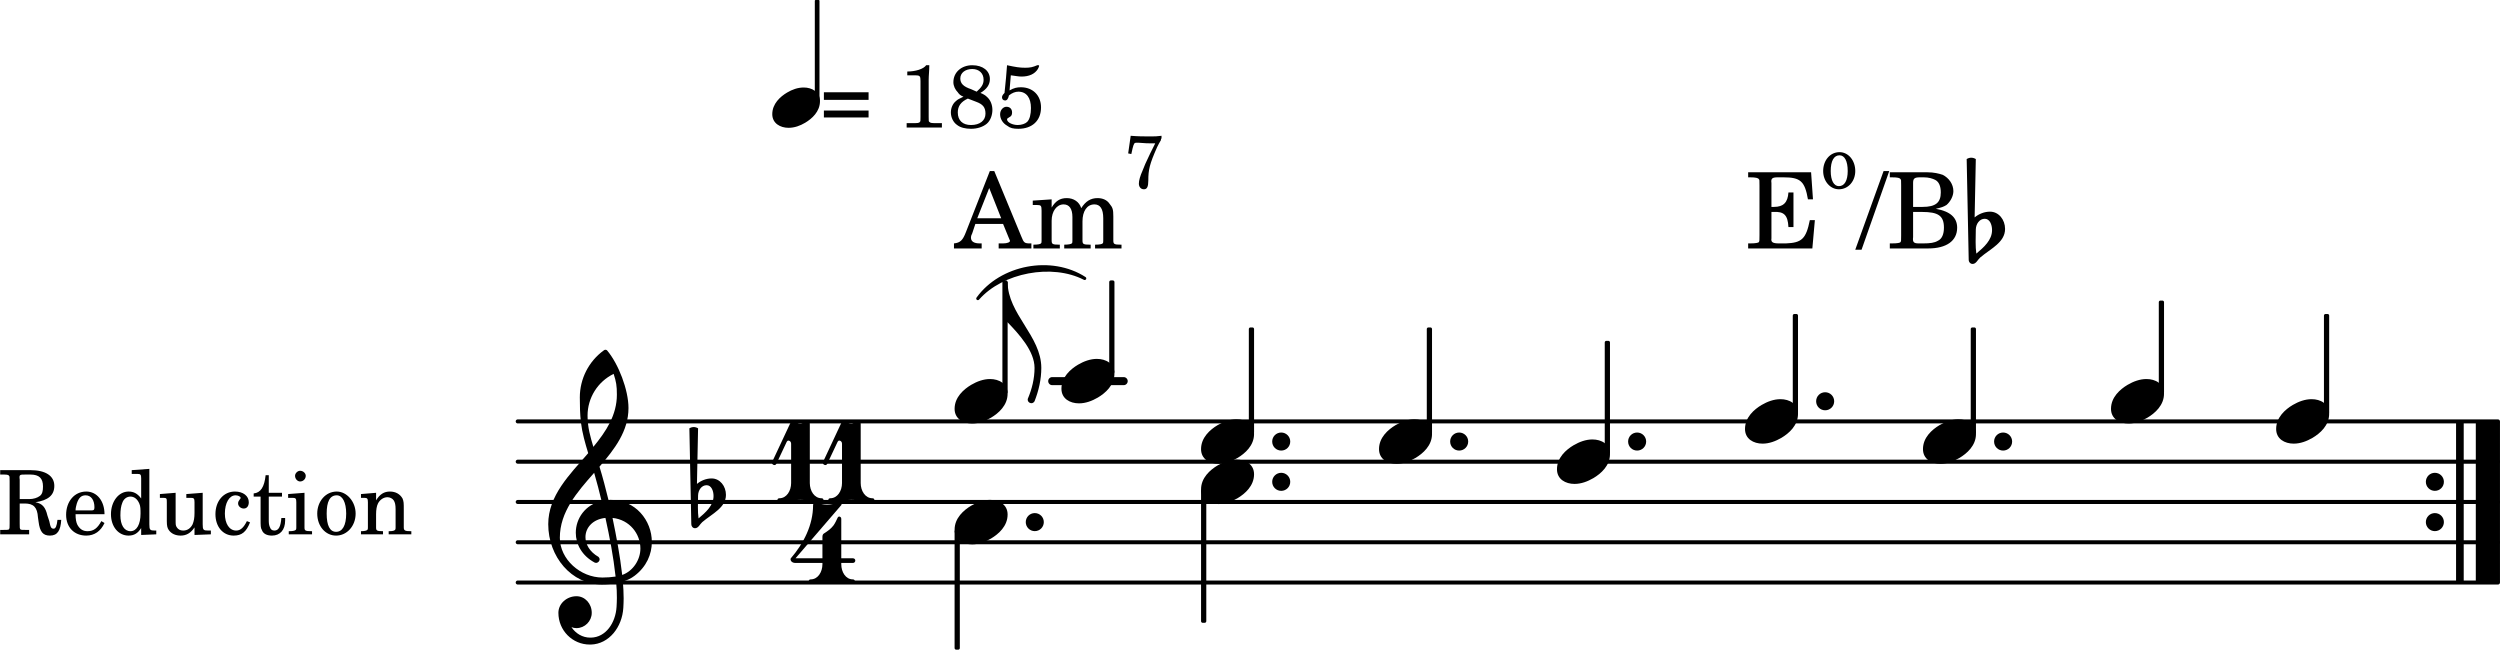
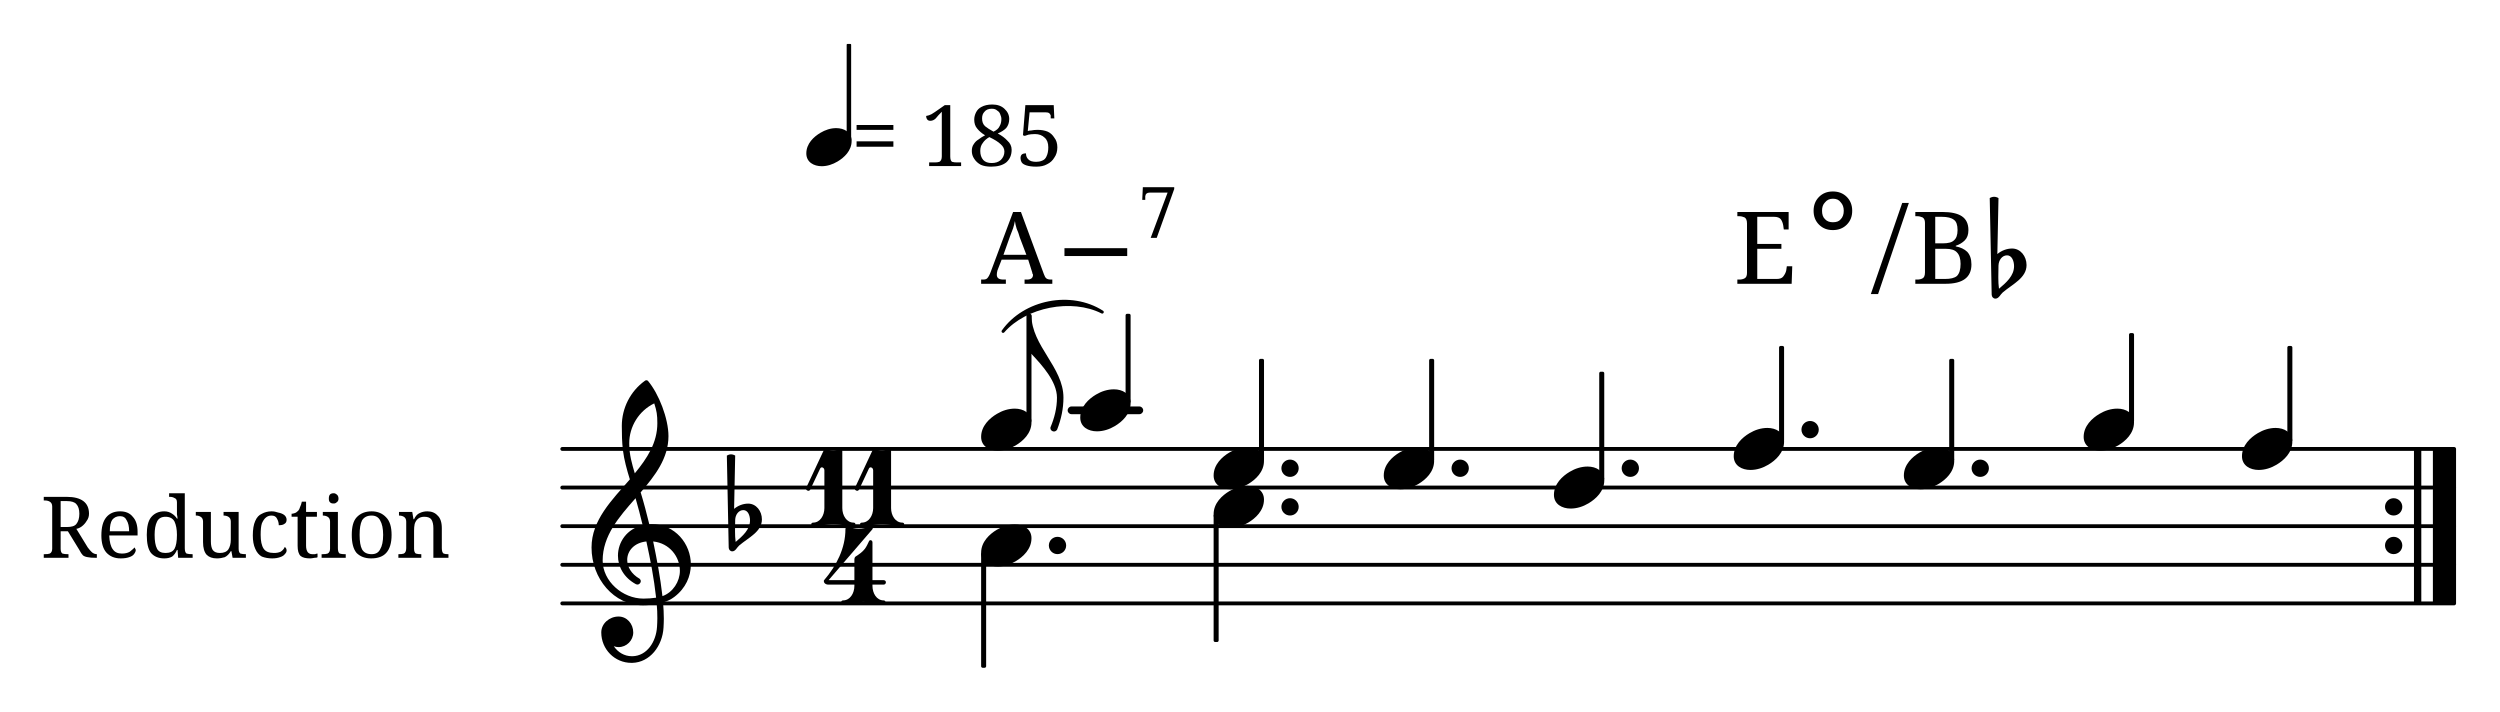
- <svg xmlns="http://www.w3.org/2000/svg" id="svg190" viewBox="0 0 62.064 16.129" height="28.343mm" width="109.066mm" version="1.2">
-   <defs id="defs194" />
-   <text y="-1.019" x="-1.425" style="font-size:2.2px;font-family:'Century Schoolbook L';text-anchor:start;fill:currentColor" id="text4" font-size="2.2">
-     <tspan id="tspan2" />
-   </text>
-   <rect style="fill:currentColor" id="rect6" ry="0.1" height="0.2" width="1.974" y="9.362" x="26.022" />
-   <line style="stroke:currentColor;stroke-width:0.1;stroke-linecap:round;stroke-linejoin:round" id="line8" y2="14.462" x2="62.014" y1="14.462" x1="12.852" />
-   <line style="stroke:currentColor;stroke-width:0.1;stroke-linecap:round;stroke-linejoin:round" id="line10" y2="13.462" x2="62.014" y1="13.462" x1="12.852" />
-   <line style="stroke:currentColor;stroke-width:0.1;stroke-linecap:round;stroke-linejoin:round" id="line12" y2="12.462" x2="62.014" y1="12.462" x1="12.852" />
-   <line style="stroke:currentColor;stroke-width:0.1;stroke-linecap:round;stroke-linejoin:round" id="line14" y2="11.462" x2="62.014" y1="11.462" x1="12.852" />
-   <line style="stroke:currentColor;stroke-width:0.1;stroke-linecap:round;stroke-linejoin:round" id="line16" y2="10.462" x2="62.014" y1="10.462" x1="12.852" />
-   <path style="fill:currentColor;stroke-width:0.004" id="path18" d="m 60.224,11.962 c 0,-0.124 0.1,-0.224 0.224,-0.224 0.124,0 0.224,0.1 0.224,0.224 0,0.124 -0.1,0.224 -0.224,0.224 -0.124,0 -0.224,-0.1 -0.224,-0.224 z" />
-   <path style="fill:currentColor;stroke-width:0.004" id="path20" d="m 60.224,12.962 c 0,-0.124 0.1,-0.224 0.224,-0.224 0.124,0 0.224,0.1 0.224,0.224 0,0.124 -0.1,0.224 -0.224,0.224 -0.124,0 -0.224,-0.1 -0.224,-0.224 z" />
-   <rect style="fill:currentColor" id="rect22" ry="0" height="4" width="0.6" y="10.462" x="61.464" />
-   <rect style="fill:currentColor" id="rect24" ry="0" height="4" width="0.19" y="10.462" x="60.974" />
-   <path style="fill:currentColor;stroke-width:0.004" id="path26" d="m 49.505,10.962 c 0,-0.124 0.1,-0.224 0.224,-0.224 0.124,0 0.224,0.1 0.224,0.224 0,0.124 -0.1,0.224 -0.224,0.224 -0.124,0 -0.224,-0.1 -0.224,-0.224 z" />
-   <a transform="translate(-7.115103,-3.8646)" id="a30" style="color:inherit">
-     <path style="fill:currentColor" id="path28" d="m 220,138 c 56,0 109,-29 109,-91 0,-72 -56,-121 -103,-149 -36,-21 -76,-36 -117,-36 -56,0 -109,29 -109,91 0,72 56,121 103,149 36,21 76,36 117,36 z" transform="matrix(0.004,0,0,-0.004,54.8544,14.8265)" />
-   </a>
-   <rect style="fill:currentColor" id="rect32" ry="0.04" height="2.479" width="0.13" y="7.795" x="44.507" />
-   <path style="fill:currentColor;stroke-width:0.004" id="path34" d="m 45.087,9.962 c 0,-0.124 0.1,-0.224 0.224,-0.224 0.124,0 0.224,0.1 0.224,0.224 0,0.124 -0.1,0.224 -0.224,0.224 -0.124,0 -0.224,-0.1 -0.224,-0.224 z" />
-   <a transform="translate(-7.115103,-3.8646)" id="a38" style="color:inherit">
-     <path style="fill:currentColor" id="path36" d="m 220,138 c 56,0 109,-29 109,-91 0,-72 -56,-121 -103,-149 -36,-21 -76,-36 -117,-36 -56,0 -109,29 -109,91 0,72 56,121 103,149 36,21 76,36 117,36 z" transform="matrix(0.004,0,0,-0.004,50.4363,14.3265)" />
-   </a>
-   <a transform="translate(-7.115103,-3.8646)" id="a62" style="color:inherit">
-     <text style="font-size:2.616px;font-family:'Century Schoolbook L';text-anchor:start;fill:currentColor" id="text42" font-size="2.616" transform="translate(50.4363,10.0326)">
-       <tspan id="tspan40">E</tspan>
+ <svg xmlns="http://www.w3.org/2000/svg" version="1.2" width="430.004" height="122.41" viewBox="0 0 64.742 18.43" id="svg288">
+   <style type="text/css" id="style2">
+     tspan{white-space:pre}
+   </style>
+   <g transform="translate(.285 10.626)" id="g6">
+     <rect x="27.364" y="-.1" width="1.956" height=".2" ry=".1" fill="currentColor" id="rect4" />
+   </g>
+   <g transform="translate(14.511 15.626)" id="g10">
+     <path stroke-linejoin="round" stroke-linecap="round" stroke-width=".1" stroke="currentColor" id="line8" d="M.05 0h48.993" />
+   </g>
+   <g transform="translate(14.511 14.626)" id="g14">
+     <path stroke-linejoin="round" stroke-linecap="round" stroke-width=".1" stroke="currentColor" id="line12" d="M.05 0h48.993" />
+   </g>
+   <g transform="translate(14.511 13.626)" id="g18">
+     <path stroke-linejoin="round" stroke-linecap="round" stroke-width=".1" stroke="currentColor" id="line16" d="M.05 0h48.993" />
+   </g>
+   <g transform="translate(14.511 12.626)" id="g22">
+     <path stroke-linejoin="round" stroke-linecap="round" stroke-width=".1" stroke="currentColor" id="line20" d="M.05 0h48.993" />
+   </g>
+   <g transform="translate(14.511 11.626)" id="g26">
+     <path stroke-linejoin="round" stroke-linecap="round" stroke-width=".1" stroke="currentColor" id="line24" d="M.05 0h48.993" />
+   </g>
+   <g transform="translate(61.764 13.126)" id="g30">
+     <path transform="scale(.004 -.004)" d="M0 0c0 31 25 56 56 56s56-25 56-56-25-56-56-56S0-31 0 0Z" fill="currentColor" id="path28" />
+   </g>
+   <g transform="translate(61.764 14.126)" id="g34">
+     <path transform="scale(.004 -.004)" d="M0 0c0 31 25 56 56 56s56-25 56-56-25-56-56-56S0-31 0 0Z" fill="currentColor" id="path32" />
+   </g>
+   <g transform="translate(63.004 13.626)" id="g38">
+     <rect x="0" y="-2" width=".6" height="4" ry="0" fill="currentColor" id="rect36" />
+   </g>
+   <g transform="translate(62.514 13.626)" id="g42">
+     <rect x="0" y="-2" width=".19" height="4" ry="0" fill="currentColor" id="rect40" />
+   </g>
+   <g transform="translate(51.058 12.126)" id="g46">
+     <path transform="scale(.004 -.004)" d="M0 0c0 31 25 56 56 56s56-25 56-56-25-56-56-56S0-31 0 0Z" fill="currentColor" id="path44" />
+   </g>
+   <a style="color:inherit" id="a52" transform="translate(-5.406 -2.707)">
+     <g transform="translate(54.71 14.833)" id="g50">
+       <path transform="scale(.004 -.004)" d="M218 136c55 0 108-28 108-89 0-71-55-121-102-149-35-21-75-34-116-34C53-136 0-108 0-47 0 24 55 74 102 102c35 21 75 34 116 34z" fill="currentColor" id="path48" />
+     </g>
+   </a>
+   <g transform="translate(46.137 13.626)" id="g56">
+     <rect x="-.065" y="-4.667" width=".13" height="2.481" ry=".04" fill="currentColor" id="rect54" />
+   </g>
+   <g transform="translate(46.652 11.126)" id="g60">
+     <path transform="scale(.004 -.004)" d="M0 0c0 31 25 56 56 56s56-25 56-56-25-56-56-56S0-31 0 0Z" fill="currentColor" id="path58" />
+   </g>
+   <a style="color:inherit" id="a66" transform="translate(-5.406 -2.707)">
+     <g transform="translate(50.304 14.333)" id="g64">
+       <path transform="scale(.004 -.004)" d="M218 136c55 0 108-28 108-89 0-71-55-121-102-149-35-21-75-34-116-34C53-136 0-108 0-47 0 24 55 74 102 102c35 21 75 34 116 34z" fill="currentColor" id="path62" />
+     </g>
+   </a>
+   <a style="color:inherit" id="a96" transform="translate(-5.406 -2.707)">
+     <g transform="translate(50.304 10.056)" id="g72">
+       <text font-family="serif" font-size="2.616" text-anchor="start" fill="currentColor" id="text70">
+         <tspan id="tspan68">E</tspan>
+       </text>
+     </g>
+     <g transform="translate(52.216 10.056)" id="g78">
+       <text font-family="serif" font-size="3.296" text-anchor="start" fill="currentColor" id="text76">
+         <tspan id="tspan74">°</tspan>
+       </text>
+     </g>
+     <g transform="translate(53.855 10.056)" id="g84">
+       <text font-family="serif" font-size="2.616" text-anchor="start" fill="currentColor" id="text82">
+         <tspan id="tspan80">⧸</tspan>
+       </text>
+     </g>
+     <g transform="translate(54.913 10.056)" id="g90">
+       <text font-family="serif" font-size="2.616" text-anchor="start" fill="currentColor" id="text88">
+         <tspan id="tspan86">B</tspan>
+       </text>
+     </g>
+     <g transform="translate(57.047 9.756)" id="g94">
+       <path transform="scale(.0042 -.0042)" d="m27 41-1-66v-11c0-22 1-44 4-66 45 38 93 80 93 139 0 33-14 67-43 67-31 0-52-30-53-63Zm-42-179-12 595c8 5 18 8 27 8s19-3 27-8l-7-345c25 21 58 34 91 34 52 0 89-48 89-102 0-80-86-117-147-169-15-13-24-38-45-38-13 0-23 11-23 25z" fill="currentColor" id="path92" />
+     </g>
+   </a>
+   <g transform="translate(41.48 13.626)" id="g100">
+     <rect x="-.065" y="-4" width=".13" height="2.814" ry=".04" fill="currentColor" id="rect98" />
+   </g>
+   <g transform="translate(41.996 12.126)" id="g104">
+     <path transform="scale(.004 -.004)" d="M0 0c0 31 25 56 56 56s56-25 56-56-25-56-56-56S0-31 0 0Z" fill="currentColor" id="path102" />
+   </g>
+   <a style="color:inherit" id="a110" transform="translate(-5.406 -2.707)">
+     <g transform="translate(45.648 15.333)" id="g108">
+       <path transform="scale(.004 -.004)" d="M218 136c55 0 108-28 108-89 0-71-55-121-102-149-35-21-75-34-116-34C53-136 0-108 0-47 0 24 55 74 102 102c35 21 75 34 116 34z" fill="currentColor" id="path106" />
+     </g>
+   </a>
+   <g transform="translate(37.075 13.626)" id="g114">
+     <rect x="-.065" y="-4.333" width=".13" height="2.647" ry=".04" fill="currentColor" id="rect112" />
+   </g>
+   <g transform="translate(37.59 12.126)" id="g118">
+     <path transform="scale(.004 -.004)" d="M0 0c0 31 25 56 56 56s56-25 56-56-25-56-56-56S0-31 0 0Z" fill="currentColor" id="path116" />
+   </g>
+   <a style="color:inherit" id="a124" transform="translate(-5.406 -2.707)">
+     <g transform="translate(41.241 14.833)" id="g122">
+       <path transform="scale(.004 -.004)" d="M218 136c55 0 108-28 108-89 0-71-55-121-102-149-35-21-75-34-116-34C53-136 0-108 0-47 0 24 55 74 102 102c35 21 75 34 116 34z" fill="currentColor" id="path120" />
+     </g>
+   </a>
+   <a style="color:inherit" id="a130" transform="translate(-5.406 -2.707)">
+     <g transform="translate(30.814 16.333)" id="g128">
+       <path stroke-width=".08" stroke-linejoin="round" stroke-linecap="round" stroke="currentColor" fill="currentColor" d="M.569-5.045c.557-.785 1.757-1.019 2.567-.5v0c-.788-.4-1.987-.167-2.567.5Z" id="path126" />
+     </g>
+   </a>
+   <g transform="translate(50.543 13.626)" id="g134">
+     <rect x="-.065" y="-4.333" width=".13" height="2.647" ry=".04" fill="currentColor" id="rect132" />
+   </g>
+   <g transform="translate(59.3 13.626)" id="g138">
+     <rect x="-.065" y="-4.667" width=".13" height="2.481" ry=".04" fill="currentColor" id="rect136" />
+   </g>
+   <a style="color:inherit" id="a144" transform="translate(-5.406 -2.707)">
+     <g transform="translate(63.466 14.333)" id="g142">
+       <path transform="scale(.004 -.004)" d="M218 136c55 0 108-28 108-89 0-71-55-121-102-149-35-21-75-34-116-34C53-136 0-108 0-47 0 24 55 74 102 102c35 21 75 34 116 34z" fill="currentColor" id="path140" />
+     </g>
+   </a>
+   <g transform="translate(55.2 13.626)" id="g148">
+     <rect x="-.065" y="-5" width=".13" height="2.314" ry=".04" fill="currentColor" id="rect146" />
+   </g>
+   <a style="color:inherit" id="a154" transform="translate(-5.406 -2.707)">
+     <g transform="translate(59.366 13.833)" id="g152">
+       <path transform="scale(.004 -.004)" d="M218 136c55 0 108-28 108-89 0-71-55-121-102-149-35-21-75-34-116-34C53-136 0-108 0-47 0 24 55 74 102 102c35 21 75 34 116 34z" fill="currentColor" id="path150" />
+     </g>
+   </a>
+   <g transform="translate(25.473 13.626)" id="g158">
+     <rect x="-.065" y=".686" width=".13" height="2.981" ry=".04" fill="currentColor" id="rect156" />
+   </g>
+   <g transform="translate(27.162 14.126)" id="g162">
+     <path transform="scale(.004 -.004)" d="M0 0c0 31 25 56 56 56s56-25 56-56-25-56-56-56S0-31 0 0Z" fill="currentColor" id="path160" />
+   </g>
+   <g transform="translate(26.712 8.166)" id="g166">
+     <path transform="scale(.004 -.004)" d="M0 0v-250h-16V0Zm0 0c0-197 207-336 207-533 0-71-15-141-41-207-5-8-13-12-20-12-13 0-26 11-23 27 26 61 42 126 42 192 0 103-94 208-165 283z" fill="currentColor" id="path164" />
+   </g>
+   <g transform="translate(26.647 13.626)" id="g170">
+     <rect x="-.065" y="-5.5" width=".13" height="2.814" ry=".04" fill="currentColor" id="rect168" />
+   </g>
+   <a style="color:inherit" id="a186" transform="translate(-5.406 -2.707)">
+     <g transform="translate(26.287 6.518)" id="g174">
+       <rect x="1.045" y="-2.673" width=".116" height="2.513" ry=".019" fill="currentColor" id="rect172" />
+     </g>
+     <g transform="translate(26.287 6.518)" id="g178">
+       <path transform="scale(.0036 -.0036)" d="M215 137c57 0 111-29 111-92 0-71-54-120-101-148-35-21-74-34-114-34C54-137 0-108 0-45 0 26 54 75 101 103c35 21 74 34 114 34z" fill="currentColor" id="path176" />
+     </g>
+     <g transform="translate(27.448 7.007)" id="g184">
+       <text font-family="serif" font-size="2.2" text-anchor="start" fill="currentColor" id="text182">
+         <tspan id="tspan180"> = 185</tspan>
+       </text>
+     </g>
+   </a>
+   <a style="color:inherit" id="a200" transform="translate(-5.406 -2.707)">
+     <g transform="translate(26.287 16.333)" id="g194">
+       <g id="g192">
+         <path transform="scale(.004 -.004)" d="M175 487c18 0 58 31 58-3V117c0-48 28-94 73-94 8 0 12-5 12-11s-4-12-12-12c-44 0-87 13-131 13S88 0 44 0c-8 0-12 6-12 12s4 11 12 11c45 0 73 46 73 94v245c0 12-9 19-17 19-4 0-8-3-10-7L26 238c-3-6-7-9-12-9-8 0-16 6-16 14 0 2 1 5 2 7l117 250c3 6 10 3 16 0 13-6 27-13 42-13z" fill="currentColor" id="path188" />
+         <path transform="matrix(.004 0 0 -.004 1.263 0)" d="M175 487c18 0 58 31 58-3V117c0-48 28-94 73-94 8 0 12-5 12-11s-4-12-12-12c-44 0-87 13-131 13S88 0 44 0c-8 0-12 6-12 12s4 11 12 11c45 0 73 46 73 94v245c0 12-9 19-17 19-4 0-8-3-10-7L26 238c-3-6-7-9-12-9-8 0-16 6-16 14 0 2 1 5 2 7l117 250c3 6 10 3 16 0 13-6 27-13 42-13z" fill="currentColor" id="path190" />
+       </g>
+     </g>
+     <g transform="translate(26.748 18.347)" id="g198">
+       <path transform="scale(.004 -.004)" d="M196 117h117c0-48 27-94 72-94 8 0 12-5 12-11s-4-12-12-12c-44 0-87 13-131 13S167 0 123 0c-8 0-12 6-12 12s4 11 12 11c45 0 73 46 73 94zm8 190c22 14 44 29 60 50 11 15 19 33 27 50 2 4 5 6 9 6 6 0 13-5 13-14V154h72c10 0 15-7 15-14s-5-15-15-15h-72v-8H196v8H29c-23 0-31 14-31 23 0 3 1 5 2 6 80 93 138 207 138 330 0 10 7 19 16 16 23-7 47-13 71-13s48 6 71 13c14 4 23-9 17-16L29 154h167v131c0 8 1 17 8 22z" fill="currentColor" id="path196" />
+     </g>
+   </a>
+   <a style="color:inherit" id="a206" transform="translate(-5.406 -2.707)">
+     <g transform="translate(24.337 16.333)" id="g204">
+       <path transform="scale(.004 -.004)" d="m27 41-1-66v-11c0-22 1-44 4-66 45 38 93 80 93 139 0 33-14 67-43 67-31 0-52-30-53-63Zm-42-179-12 595c8 5 18 8 27 8s19-3 27-8l-7-345c25 21 58 34 91 34 52 0 89-48 89-102 0-80-86-117-147-169-15-13-24-38-45-38-13 0-23 11-23 25z" fill="currentColor" id="path202" />
+     </g>
+   </a>
+   <g transform="translate(15.311 14.626)" id="g210">
+     <path transform="scale(.004 -.004)" d="M266-635h-6c-108 0-195 88-195 197 0 58 53 103 112 103 54 0 95-47 95-103 0-52-43-95-95-95-11 0-21 2-31 6 26-39 68-65 117-65h4zm195 432c68 24 113 95 113 164 0 90-66 179-173 190 24-116 46-231 60-354zM74 28c0-135 129-247 264-247 28 0 55 2 82 6-14 127-37 245-63 364-79-8-124-61-124-119 0-44 25-91 81-123 5-5 7-10 7-15 0-11-10-22-22-22-3 0-6 1-9 2C210-83 173-11 173 59c0 88 58 174 160 197-14 58-29 117-46 175C180 310 74 188 74 28Zm261-290C147-262 2-90 2 112c0 177 131 306 248 441-19 62-37 125-45 190-6 52-7 104-7 156 0 115 55 224 149 292 6 5 14 5 20 0 71-84 133-245 133-358 0-143-86-255-180-364 21-68 39-138 56-207 4 0 9 1 13 1 155 0 256-128 256-261 0-76-33-154-107-210-22-17-47-28-73-36 3-35 5-70 5-105 0-19-1-39-2-58-7-119-88-225-202-228l1 43c93 2 153 92 159 191 1 18 2 37 2 55 0 31-1 61-4 92-29-5-58-8-89-8zm93 1178c0 55-4 79-20 129-99-48-162-149-162-259 0-74 18-133 36-194 80 97 146 198 146 324z" fill="currentColor" id="path208" />
+   </g>
+   <a style="color:inherit" id="a216" transform="translate(-5.406 -2.707)">
+     <g transform="translate(30.814 16.833)" id="g214">
+       <path transform="scale(.004 -.004)" d="M218 136c55 0 108-28 108-89 0-71-55-121-102-149-35-21-75-34-116-34C53-136 0-108 0-47 0 24 55 74 102 102c35 21 75 34 116 34z" fill="currentColor" id="path212" />
+     </g>
+   </a>
+   <a style="color:inherit" id="a222" transform="translate(-5.406 -2.707)">
+     <g transform="translate(30.814 13.833)" id="g220">
+       <path transform="scale(.004 -.004)" d="M218 136c55 0 108-28 108-89 0-71-55-121-102-149-35-21-75-34-116-34C53-136 0-108 0-47 0 24 55 74 102 102c35 21 75 34 116 34z" fill="currentColor" id="path218" />
+     </g>
+   </a>
+   <a style="color:inherit" id="a242" transform="translate(-5.406 -2.707)">
+     <g transform="translate(30.814 10.056)" id="g228">
+       <text font-family="serif" font-size="2.616" text-anchor="start" fill="currentColor" id="text226">
+         <tspan id="tspan224">A</tspan>
+       </text>
+     </g>
+     <g transform="translate(32.691 10.056)" id="g234">
+       <text font-family="serif" font-size="2.616" text-anchor="start" fill="currentColor" id="text232">
+         <tspan id="tspan230">−</tspan>
+       </text>
+     </g>
+     <g transform="translate(34.877 8.867)" id="g240">
+       <text font-family="serif" font-size="1.85" text-anchor="start" fill="currentColor" id="text238">
+         <tspan id="tspan236">7</tspan>
+       </text>
+     </g>
+   </a>
+   <g transform="translate(1.055 14.445)" id="g248">
+     <text font-family="serif" font-size="2.2" text-anchor="start" fill="currentColor" id="text246">
+       <tspan id="tspan244">Reduction </tspan>
    </text>
-     <text style="font-size:2.616px;font-family:'Century Schoolbook L';text-anchor:start;fill:currentColor" id="text46" font-size="2.616" transform="translate(52.3142,10.0326)">
-       <tspan id="tspan44" />
-     </text>
-     <text style="font-size:1.85px;font-family:'Century Schoolbook L';text-anchor:start;fill:currentColor" id="text50" font-size="1.85" transform="translate(52.3142,8.5326)">
-       <tspan id="tspan48">o</tspan>
-     </text>
-     <text style="font-size:2.616px;font-family:'Century Schoolbook L';text-anchor:start;fill:currentColor" id="text54" font-size="2.616" transform="translate(53.2361,10.0326)">
-       <tspan id="tspan52">/</tspan>
-     </text>
-     <text style="font-size:2.616px;font-family:'Century Schoolbook L';text-anchor:start;fill:currentColor" id="text58" font-size="2.616" transform="translate(53.9531,10.0326)">
-       <tspan id="tspan56">B</tspan>
-     </text>
-     <path style="fill:currentColor" id="path60" d="m 27,41 -1,-66 v -11 c 0,-22 1,-44 4,-66 45,38 93,80 93,139 0,33 -14,67 -43,67 C 49,104 28,74 27,41 Z m -42,-179 -12,595 c 8,5 18,8 27,8 9,0 19,-3 27,-8 L 20,112 c 25,21 58,34 91,34 52,0 89,-48 89,-102 0,-80 -86,-117 -147,-169 -15,-13 -24,-38 -45,-38 -13,0 -23,11 -23,25 z" transform="matrix(0.0042,0,0,-0.0042,56.0528,9.7326)" />
-   </a>
-   <rect style="fill:currentColor" id="rect64" ry="0.04" height="2.812" width="0.13" y="8.462" x="39.839" />
-   <path style="fill:currentColor;stroke-width:0.004" id="path66" d="m 40.419,10.962 c 0,-0.124 0.1,-0.224 0.224,-0.224 0.124,0 0.224,0.1 0.224,0.224 0,0.124 -0.1,0.224 -0.224,0.224 -0.124,0 -0.224,-0.1 -0.224,-0.224 z" />
-   <a transform="translate(-7.115103,-3.8646)" id="a70" style="color:inherit">
-     <path style="fill:currentColor" id="path68" d="m 220,138 c 56,0 109,-29 109,-91 0,-72 -56,-121 -103,-149 -36,-21 -76,-36 -117,-36 -56,0 -109,29 -109,91 0,72 56,121 103,149 36,21 76,36 117,36 z" transform="matrix(0.004,0,0,-0.004,45.7682,15.3265)" />
-   </a>
-   <rect style="fill:currentColor" id="rect72" ry="0.04" height="2.645" width="0.13" y="8.129" x="35.421" />
-   <path style="fill:currentColor;stroke-width:0.004" id="path74" d="m 36.001,10.962 c 0,-0.124 0.1,-0.224 0.224,-0.224 0.124,0 0.224,0.1 0.224,0.224 0,0.124 -0.1,0.224 -0.224,0.224 -0.124,0 -0.224,-0.1 -0.224,-0.224 z" />
-   <a transform="translate(-7.115103,-3.8646)" id="a78" style="color:inherit">
-     <path style="fill:currentColor" id="path76" d="m 220,138 c 56,0 109,-29 109,-91 0,-72 -56,-121 -103,-149 -36,-21 -76,-36 -117,-36 -56,0 -109,29 -109,91 0,72 56,121 103,149 36,21 76,36 117,36 z" transform="matrix(0.004,0,0,-0.004,41.3501,14.8265)" />
-   </a>
-   <a transform="translate(-7.115103,-3.8646)" id="a82" style="color:inherit">
-     <path style="fill:currentColor;stroke:currentColor;stroke-width:0.08;stroke-linecap:round;stroke-linejoin:round" id="path80" d="m 0.577,-5.05 c 0.577,-0.801 1.824,-1.036 2.652,-0.5 -0.806,-0.418 -2.053,-0.183 -2.652,0.5 z" transform="translate(30.8135,16.3265)" />
-   </a>
-   <rect style="fill:currentColor" id="rect84" ry="0.04" height="2.645" width="0.13" y="8.129" x="48.925" />
-   <rect style="fill:currentColor" id="rect86" ry="0.04" height="2.479" width="0.13" y="7.795" x="57.694" />
-   <a transform="translate(-7.115103,-3.8646)" id="a90" style="color:inherit">
-     <path style="fill:currentColor" id="path88" d="m 220,138 c 56,0 109,-29 109,-91 0,-72 -56,-121 -103,-149 -36,-21 -76,-36 -117,-36 -56,0 -109,29 -109,91 0,72 56,121 103,149 36,21 76,36 117,36 z" transform="matrix(0.004,0,0,-0.004,63.6226,14.3265)" />
-   </a>
-   <rect style="fill:currentColor" id="rect92" ry="0.04" height="2.312" width="0.13" y="7.462" x="53.594" />
-   <a transform="translate(-7.115103,-3.8646)" id="a96" style="color:inherit">
-     <path style="fill:currentColor" id="path94" d="m 220,138 c 56,0 109,-29 109,-91 0,-72 -56,-121 -103,-149 -36,-21 -76,-36 -117,-36 -56,0 -109,29 -109,91 0,72 56,121 103,149 36,21 76,36 117,36 z" transform="matrix(0.004,0,0,-0.004,59.5226,13.8265)" />
-   </a>
-   <rect style="fill:currentColor" id="rect98" ry="0.04" height="2.979" width="0.13" y="13.15" x="23.698" />
-   <path style="fill:currentColor;stroke-width:0.004" id="path100" d="m 25.465,12.962 c 0,-0.124 0.1,-0.224 0.224,-0.224 0.124,0 0.224,0.1 0.224,0.224 0,0.124 -0.1,0.224 -0.224,0.224 -0.124,0 -0.224,-0.1 -0.224,-0.224 z" />
-   <path style="fill:currentColor;stroke-width:0.004" id="path102" d="m 25.015,7.002 v 1 h -0.064 v -1 z m 0,0 c 0,0.792 0.836,1.34 0.836,2.132 0,0.284 -0.064,0.564 -0.168,0.828 -0.02,0.032 -0.048,0.048 -0.076,0.048 -0.052,0 -0.104,-0.044 -0.092,-0.108 0.104,-0.244 0.168,-0.504 0.168,-0.768 0,-0.416 -0.38,-0.832 -0.668,-1.132 z" />
-   <rect style="fill:currentColor" id="rect104" ry="0.04" height="2.812" width="0.13" y="6.962" x="24.885" />
-   <a transform="translate(-7.115103,-3.8646)" id="a114" style="color:inherit">
-     <rect style="fill:currentColor" id="rect106" ry="0.019" height="2.511" width="0.116" y="-2.673" x="1.056" transform="translate(26.2869,6.5373)" />
-     <path style="fill:currentColor" id="path108" d="m 217,139 c 57,0 112,-31 112,-94 0,-72 -55,-121 -102,-149 -35,-21 -74,-35 -115,-35 -57,0 -112,31 -112,94 0,72 55,121 102,149 35,21 74,35 115,35 z" transform="matrix(0.0036,0,0,-0.0036,26.2869,6.5373)" />
-     <text style="font-size:2.2px;font-family:'Century Schoolbook L';text-anchor:start;fill:currentColor" id="text112" font-size="2.2" transform="translate(27.459,7.0309)">
-       <tspan id="tspan110">= 185</tspan>
-     </text>
-   </a>
-   <path style="fill:currentColor;stroke-width:0.004" id="path116" d="m 20.417,14.008 h 0.468 c 0,0.192 0.108,0.376 0.288,0.376 0.032,0 0.048,0.02 0.048,0.044 0,0.024 -0.016,0.048 -0.048,0.048 -0.176,0 -0.348,-0.052 -0.524,-0.052 -0.176,0 -0.348,0.052 -0.524,0.052 -0.032,0 -0.048,-0.024 -0.048,-0.048 0,-0.024 0.016,-0.044 0.048,-0.044 0.18,0 0.292,-0.184 0.292,-0.376 z m 0.032,-0.76 c 0.088,-0.056 0.176,-0.116 0.24,-0.2 0.044,-0.06 0.076,-0.132 0.108,-0.2 0.008,-0.016 0.02,-0.024 0.036,-0.024 0.024,0 0.052,0.02 0.052,0.056 v 0.98 h 0.288 c 0.04,0 0.06,0.028 0.06,0.056 0,0.028 -0.02,0.06 -0.06,0.06 h -0.288 v 0.032 h -0.468 v -0.032 h -0.668 c -0.092,0 -0.124,-0.056 -0.124,-0.092 0,-0.012 0.004,-0.02 0.008,-0.024 0.32,-0.372 0.552,-0.828 0.552,-1.32 0,-0.04 0.028,-0.076 0.064,-0.064 0.092,0.028 0.188,0.052 0.284,0.052 0.096,0 0.192,-0.024 0.284,-0.052 0.056,-0.016 0.092,0.036 0.068,0.064 l -1.136,1.32 h 0.668 v -0.524 c 0,-0.032 0.004,-0.068 0.032,-0.088 z" />
-   <g id="g122" transform="translate(19.1718,12.4619)">
-     <path style="fill:currentColor" id="path118" d="m 175,487 c 18,0 58,31 58,-3 V 117 c 0,-48 28,-94 73,-94 8,0 12,-5 12,-11 C 318,6 314,0 306,0 262,0 219,13 175,13 131,13 88,0 44,0 36,0 32,6 32,12 c 0,6 4,11 12,11 45,0 73,46 73,94 v 245 c 0,12 -9,19 -17,19 -4,0 -8,-3 -10,-7 L 26,238 c -3,-6 -7,-9 -12,-9 -8,0 -16,6 -16,14 0,2 1,5 2,7 l 117,250 c 3,6 10,3 16,0 13,-6 27,-13 42,-13 z" transform="scale(0.004,-0.004)" />
-     <path style="fill:currentColor" id="path120" d="m 175,487 c 18,0 58,31 58,-3 V 117 c 0,-48 28,-94 73,-94 8,0 12,-5 12,-11 C 318,6 314,0 306,0 262,0 219,13 175,13 131,13 88,0 44,0 36,0 32,6 32,12 c 0,6 4,11 12,11 45,0 73,46 73,94 v 245 c 0,12 -9,19 -17,19 -4,0 -8,-3 -10,-7 L 26,238 c -3,-6 -7,-9 -12,-9 -8,0 -16,6 -16,14 0,2 1,5 2,7 l 117,250 c 3,6 10,3 16,0 13,-6 27,-13 42,-13 z" transform="matrix(0.004,0,0,-0.004,1.2633,0)" />
-   </g>
-   <a transform="translate(-7.115103,-3.8646)" id="a126" style="color:inherit">
-     <path style="fill:currentColor" id="path124" d="m 27,41 -1,-66 v -11 c 0,-22 1,-44 4,-66 45,38 93,80 93,139 0,33 -14,67 -43,67 C 49,104 28,74 27,41 Z m -42,-179 -12,595 c 8,5 18,8 27,8 9,0 19,-3 27,-8 L 20,112 c 25,21 58,34 91,34 52,0 89,-48 89,-102 0,-80 -86,-117 -147,-169 -15,-13 -24,-38 -45,-38 -13,0 -23,11 -23,25 z" transform="matrix(0.004,0,0,-0.004,24.3369,16.3265)" />
-   </a>
-   <path style="fill:currentColor;stroke-width:0.004" id="path128" d="m 14.666,16.002 h -0.024 c -0.432,0 -0.78,-0.352 -0.78,-0.788 0,-0.232 0.212,-0.412 0.448,-0.412 0.216,0 0.38,0.188 0.38,0.412 0,0.208 -0.172,0.38 -0.38,0.38 -0.044,0 -0.084,-0.008 -0.124,-0.024 0.104,0.156 0.272,0.26 0.468,0.26 h 0.016 z m 0.78,-1.728 c 0.272,-0.096 0.452,-0.38 0.452,-0.656 0,-0.36 -0.264,-0.716 -0.692,-0.76 0.096,0.464 0.184,0.924 0.24,1.416 z m -1.548,-0.924 c 0,0.54 0.516,0.988 1.056,0.988 0.112,0 0.22,-0.008 0.328,-0.024 -0.056,-0.508 -0.148,-0.98 -0.252,-1.456 -0.316,0.032 -0.496,0.244 -0.496,0.476 0,0.176 0.1,0.364 0.324,0.492 0.02,0.02 0.028,0.04 0.028,0.06 0,0.044 -0.04,0.088 -0.088,0.088 -0.012,0 -0.024,-0.004 -0.036,-0.008 -0.32,-0.172 -0.468,-0.46 -0.468,-0.74 0,-0.352 0.232,-0.696 0.64,-0.788 -0.056,-0.232 -0.116,-0.468 -0.184,-0.7 -0.428,0.484 -0.852,0.972 -0.852,1.612 z m 1.044,1.16 c -0.752,0 -1.332,-0.688 -1.332,-1.496 0,-0.708 0.524,-1.224 0.992,-1.764 -0.076,-0.248 -0.148,-0.5 -0.18,-0.76 -0.024,-0.208 -0.028,-0.416 -0.028,-0.624 0,-0.46 0.22,-0.896 0.596,-1.168 0.024,-0.02 0.056,-0.02 0.08,0 0.284,0.336 0.532,0.98 0.532,1.432 0,0.572 -0.344,1.02 -0.72,1.456 0.084,0.272 0.156,0.552 0.224,0.828 0.016,0 0.036,-0.004 0.052,-0.004 0.62,0 1.024,0.512 1.024,1.044 0,0.304 -0.132,0.616 -0.428,0.84 -0.088,0.068 -0.188,0.112 -0.292,0.144 0.012,0.14 0.02,0.28 0.02,0.42 0,0.076 -0.004,0.156 -0.008,0.232 -0.028,0.476 -0.352,0.9 -0.808,0.912 l 0.004,-0.172 c 0.372,-0.008 0.612,-0.368 0.636,-0.764 0.004,-0.072 0.008,-0.148 0.008,-0.22 0,-0.124 -0.004,-0.244 -0.016,-0.368 -0.116,0.02 -0.232,0.032 -0.356,0.032 z m 0.372,-4.712 c 0,-0.22 -0.016,-0.316 -0.08,-0.516 -0.396,0.192 -0.648,0.596 -0.648,1.036 0,0.296 0.072,0.532 0.144,0.776 0.32,-0.388 0.584,-0.792 0.584,-1.296 z" />
-   <a transform="translate(-7.115103,-3.8646)" id="a132" style="color:inherit">
-     <path style="fill:currentColor" id="path130" d="m 220,138 c 56,0 109,-29 109,-91 0,-72 -56,-121 -103,-149 -36,-21 -76,-36 -117,-36 -56,0 -109,29 -109,91 0,72 56,121 103,149 36,21 76,36 117,36 z" transform="matrix(0.004,0,0,-0.004,30.8135,16.8265)" />
-   </a>
-   <a transform="translate(-7.115103,-3.8646)" id="a136" style="color:inherit">
-     <path style="fill:currentColor" id="path134" d="m 220,138 c 56,0 109,-29 109,-91 0,-72 -56,-121 -103,-149 -36,-21 -76,-36 -117,-36 -56,0 -109,29 -109,91 0,72 56,121 103,149 36,21 76,36 117,36 z" transform="matrix(0.004,0,0,-0.004,30.8135,13.8265)" />
-   </a>
-   <a transform="translate(-7.115103,-3.8646)" id="a158" style="color:inherit">
-     <text style="font-size:2.616px;font-family:'Century Schoolbook L';text-anchor:start;fill:currentColor" id="text140" font-size="2.616" transform="translate(30.8135,10.0326)">
-       <tspan id="tspan138">A</tspan>
-     </text>
-     <text style="font-size:2.616px;font-family:'Century Schoolbook L';text-anchor:start;fill:currentColor" id="text144" font-size="2.616" transform="translate(32.6914,10.0326)">
-       <tspan id="tspan142" />
-     </text>
-     <text style="font-size:2.616px;font-family:'Century Schoolbook L';text-anchor:start;fill:currentColor" id="text148" font-size="2.616" transform="translate(32.6914,10.0326)">
-       <tspan id="tspan146">m</tspan>
-     </text>
-     <text style="font-size:1.85px;font-family:'Century Schoolbook L';text-anchor:start;fill:currentColor" id="text152" font-size="1.85" transform="translate(35.0132,8.5326)">
-       <tspan id="tspan150" />
-     </text>
-     <text style="font-size:1.85px;font-family:'Century Schoolbook L';text-anchor:start;fill:currentColor" id="text156" font-size="1.85" transform="translate(35.0132,8.5326)">
-       <tspan id="tspan154">7</tspan>
-     </text>
-   </a>
-   <text y="13.264" x="-0.057" style="font-size:2.2px;font-family:'Century Schoolbook L';text-anchor:start;fill:currentColor" id="text162" font-size="2.2">
-     <tspan id="tspan160">Reduction</tspan>
-   </text>
-   <a transform="translate(-7.115103,-3.8646)" id="a166" style="color:inherit">
-     <path style="fill:currentColor" id="path164" d="m 220,138 c 56,0 109,-29 109,-91 0,-72 -56,-121 -103,-149 -36,-21 -76,-36 -117,-36 -56,0 -109,29 -109,91 0,72 56,121 103,149 36,21 76,36 117,36 z" transform="matrix(0.004,0,0,-0.004,36.9319,14.8265)" />
-   </a>
-   <rect style="fill:currentColor" id="rect168" ry="0.04" height="3.312" width="0.13" y="12.15" x="29.817" />
-   <path style="fill:currentColor;stroke-width:0.004" id="path170" d="m 31.583,11.962 c 0,-0.124 0.1,-0.224 0.224,-0.224 0.124,0 0.224,0.1 0.224,0.224 0,0.124 -0.1,0.224 -0.224,0.224 -0.124,0 -0.224,-0.1 -0.224,-0.224 z" />
-   <rect style="fill:currentColor" id="rect172" ry="0.04" height="2.645" width="0.13" y="8.129" x="31.003" />
-   <path style="fill:currentColor;stroke-width:0.004" id="path174" d="m 31.583,10.962 c 0,-0.124 0.1,-0.224 0.224,-0.224 0.124,0 0.224,0.1 0.224,0.224 0,0.124 -0.1,0.224 -0.224,0.224 -0.124,0 -0.224,-0.1 -0.224,-0.224 z" />
-   <a transform="translate(-7.115103,-3.8646)" id="a178" style="color:inherit">
-     <path style="fill:currentColor" id="path176" d="m 220,138 c 56,0 109,-29 109,-91 0,-72 -56,-121 -103,-149 -36,-21 -76,-36 -117,-36 -56,0 -109,29 -109,91 0,72 56,121 103,149 36,21 76,36 117,36 z" transform="matrix(0.004,0,0,-0.004,36.9319,15.8265)" />
-   </a>
-   <rect style="fill:currentColor" id="rect180" ry="0.04" height="2.312" width="0.13" y="6.962" x="27.537" />
-   <a transform="translate(-7.115103,-3.8646)" id="a184" style="color:inherit">
-     <path style="fill:currentColor" id="path182" d="m 220,138 c 56,0 109,-29 109,-91 0,-72 -56,-121 -103,-149 -36,-21 -76,-36 -117,-36 -56,0 -109,29 -109,91 0,72 56,121 103,149 36,21 76,36 117,36 z" transform="matrix(0.004,0,0,-0.004,33.4657,13.3265)" />
-   </a>
-   <text y="161.73" x="52.636" style="font-size:2.2px;font-family:'Century Schoolbook L';text-anchor:start;fill:currentColor" id="text188" font-size="2.2">
-     <tspan id="tspan186" />
-   </text>
+   </g>
+   <a style="color:inherit" id="a254" transform="translate(-5.406 -2.707)">
+     <g transform="translate(36.835 14.833)" id="g252">
+       <path transform="scale(.004 -.004)" d="M218 136c55 0 108-28 108-89 0-71-55-121-102-149-35-21-75-34-116-34C53-136 0-108 0-47 0 24 55 74 102 102c35 21 75 34 116 34z" fill="currentColor" id="path250" />
+     </g>
+   </a>
+   <g transform="translate(31.494 13.626)" id="g258">
+     <rect x="-.065" y="-.314" width=".13" height="3.314" ry=".04" fill="currentColor" id="rect256" />
+   </g>
+   <g transform="translate(33.184 13.126)" id="g262">
+     <path transform="scale(.004 -.004)" d="M0 0c0 31 25 56 56 56s56-25 56-56-25-56-56-56S0-31 0 0Z" fill="currentColor" id="path260" />
+   </g>
+   <g transform="translate(32.669 13.626)" id="g266">
+     <rect x="-.065" y="-4.333" width=".13" height="2.647" ry=".04" fill="currentColor" id="rect264" />
+   </g>
+   <g transform="translate(33.184 12.126)" id="g270">
+     <path transform="scale(.004 -.004)" d="M0 0c0 31 25 56 56 56s56-25 56-56-25-56-56-56S0-31 0 0Z" fill="currentColor" id="path268" />
+   </g>
+   <a style="color:inherit" id="a276" transform="translate(-5.406 -2.707)">
+     <g transform="translate(36.835 15.833)" id="g274">
+       <path transform="scale(.004 -.004)" d="M218 136c55 0 108-28 108-89 0-71-55-121-102-149-35-21-75-34-116-34C53-136 0-108 0-47 0 24 55 74 102 102c35 21 75 34 116 34z" fill="currentColor" id="path272" />
+     </g>
+   </a>
+   <g transform="translate(29.214 13.626)" id="g280">
+     <rect x="-.065" y="-5.5" width=".13" height="2.314" ry=".04" fill="currentColor" id="rect278" />
+   </g>
+   <a style="color:inherit" id="a286" transform="translate(-5.406 -2.707)">
+     <g transform="translate(33.381 13.333)" id="g284">
+       <path transform="scale(.004 -.004)" d="M218 136c55 0 108-28 108-89 0-71-55-121-102-149-35-21-75-34-116-34C53-136 0-108 0-47 0 24 55 74 102 102c35 21 75 34 116 34z" fill="currentColor" id="path282" />
+     </g>
+   </a>
</svg>
